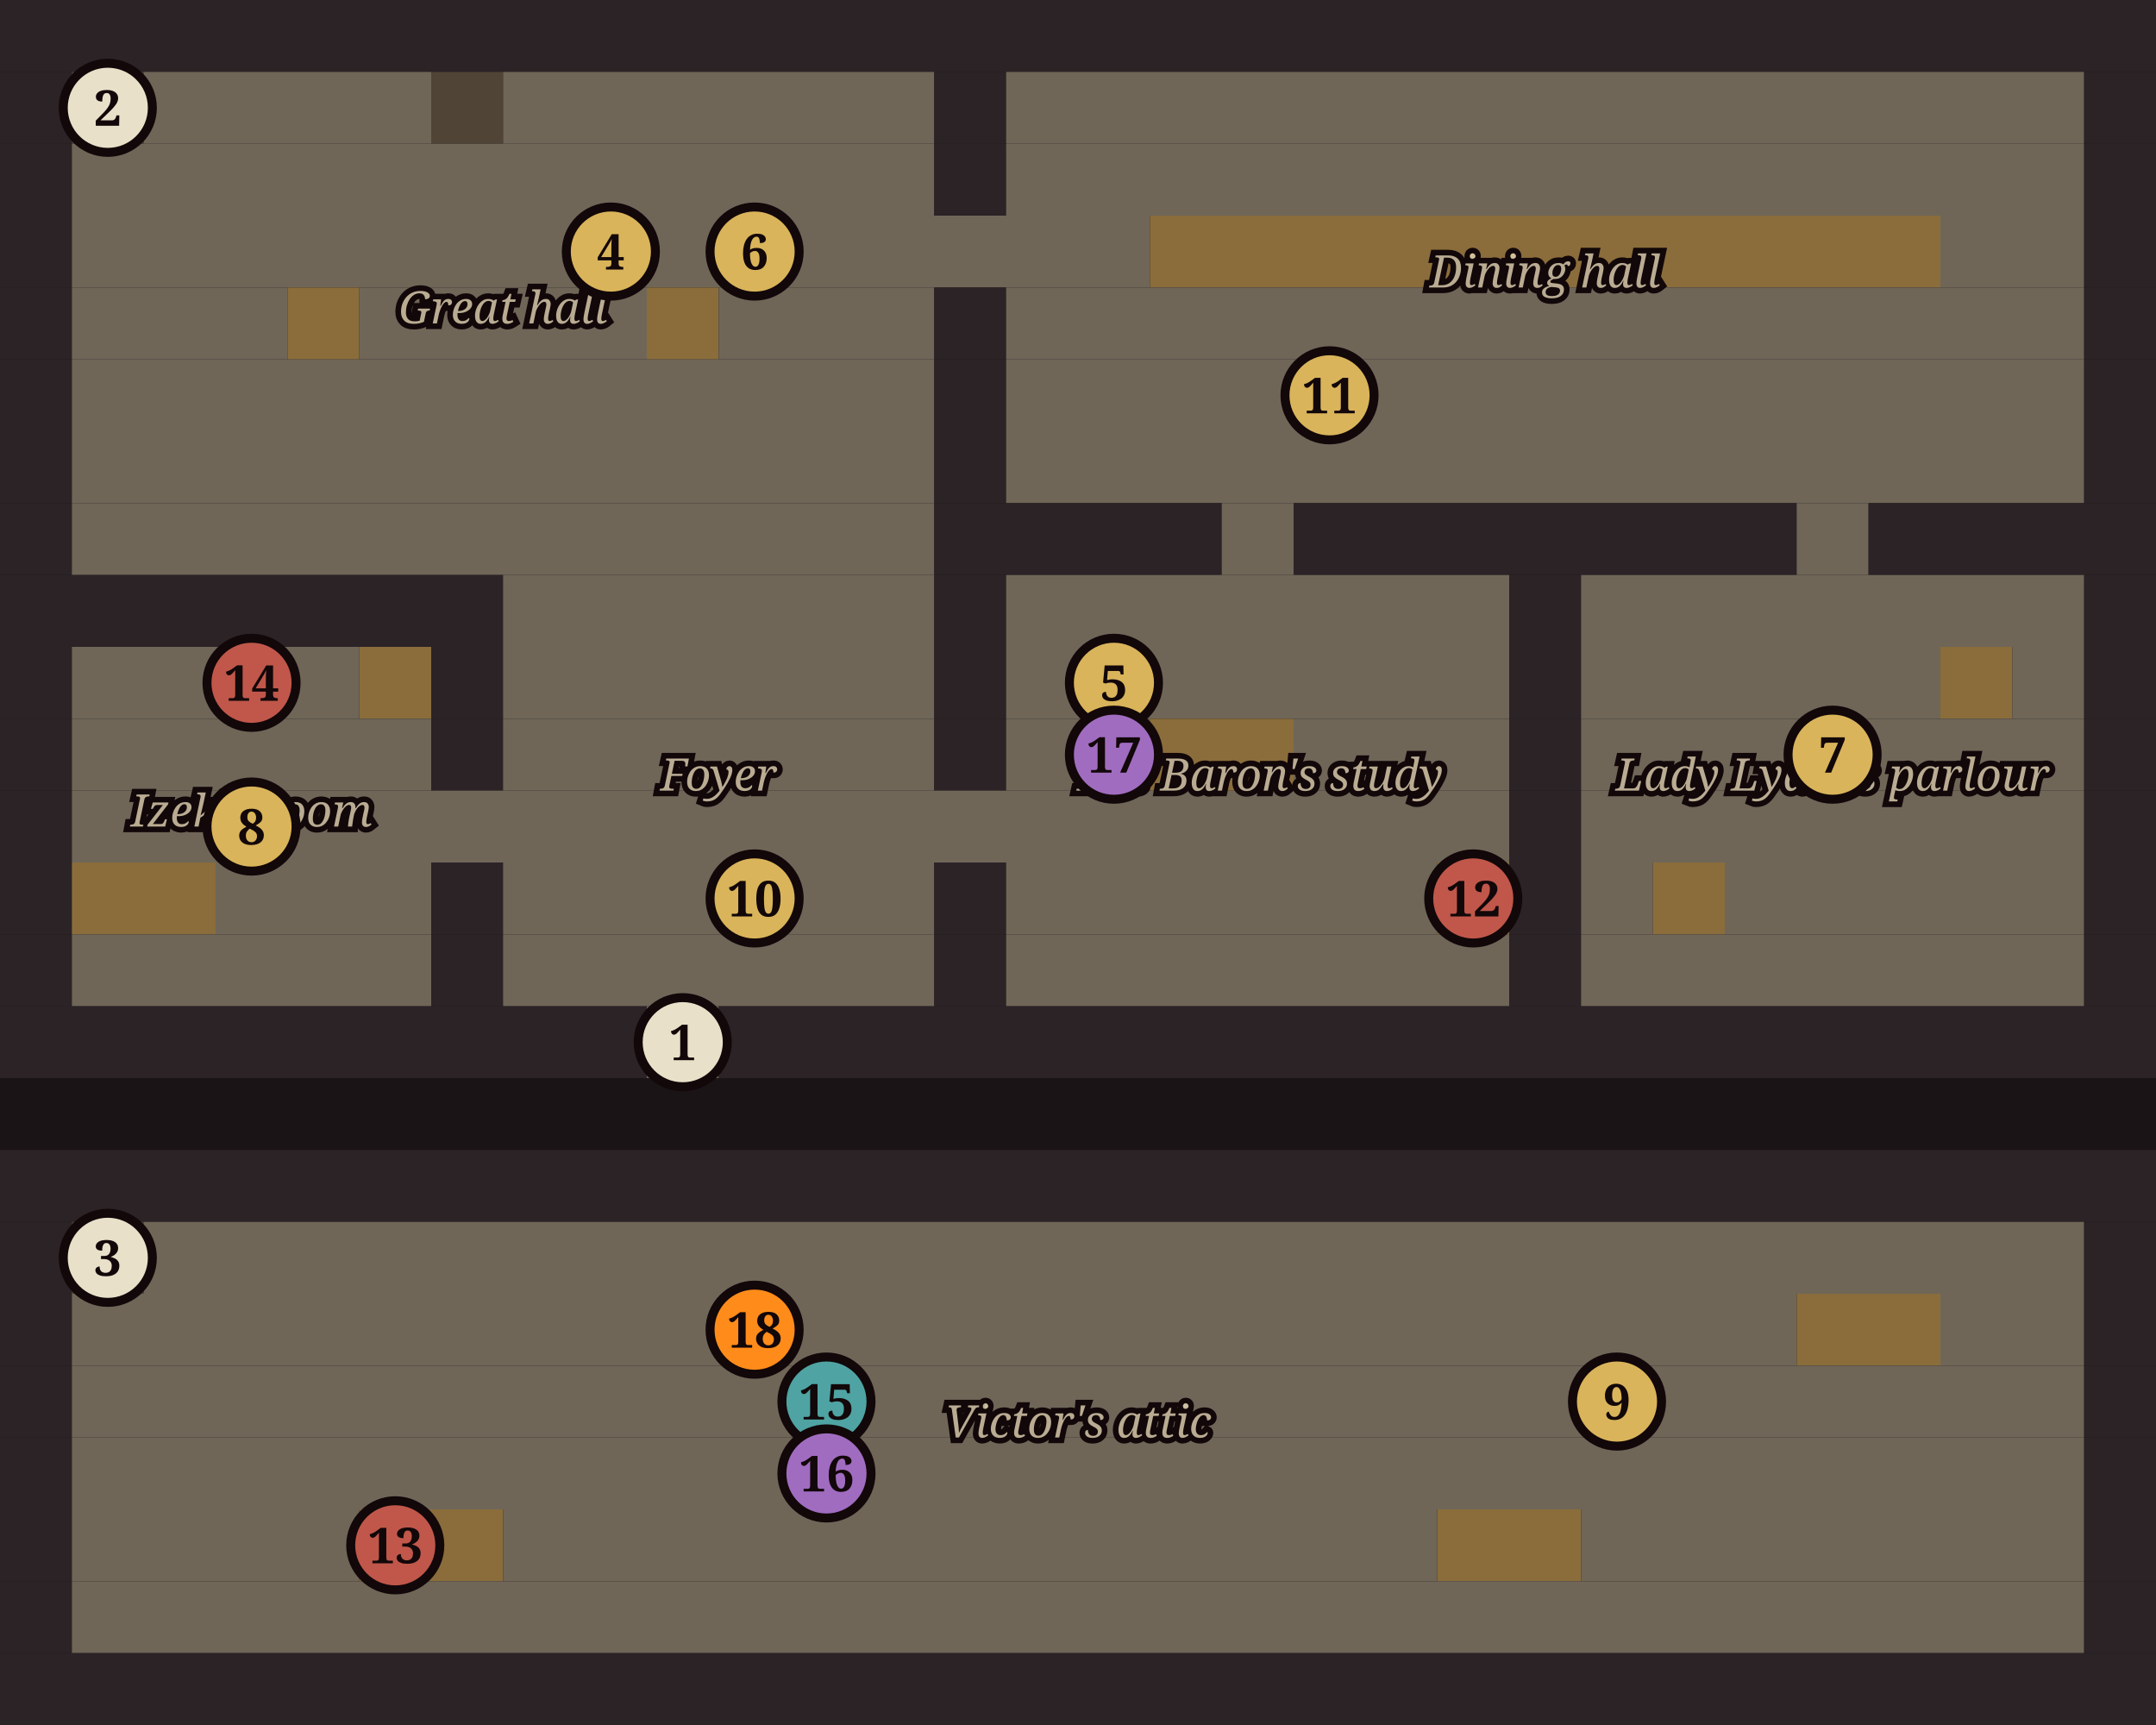
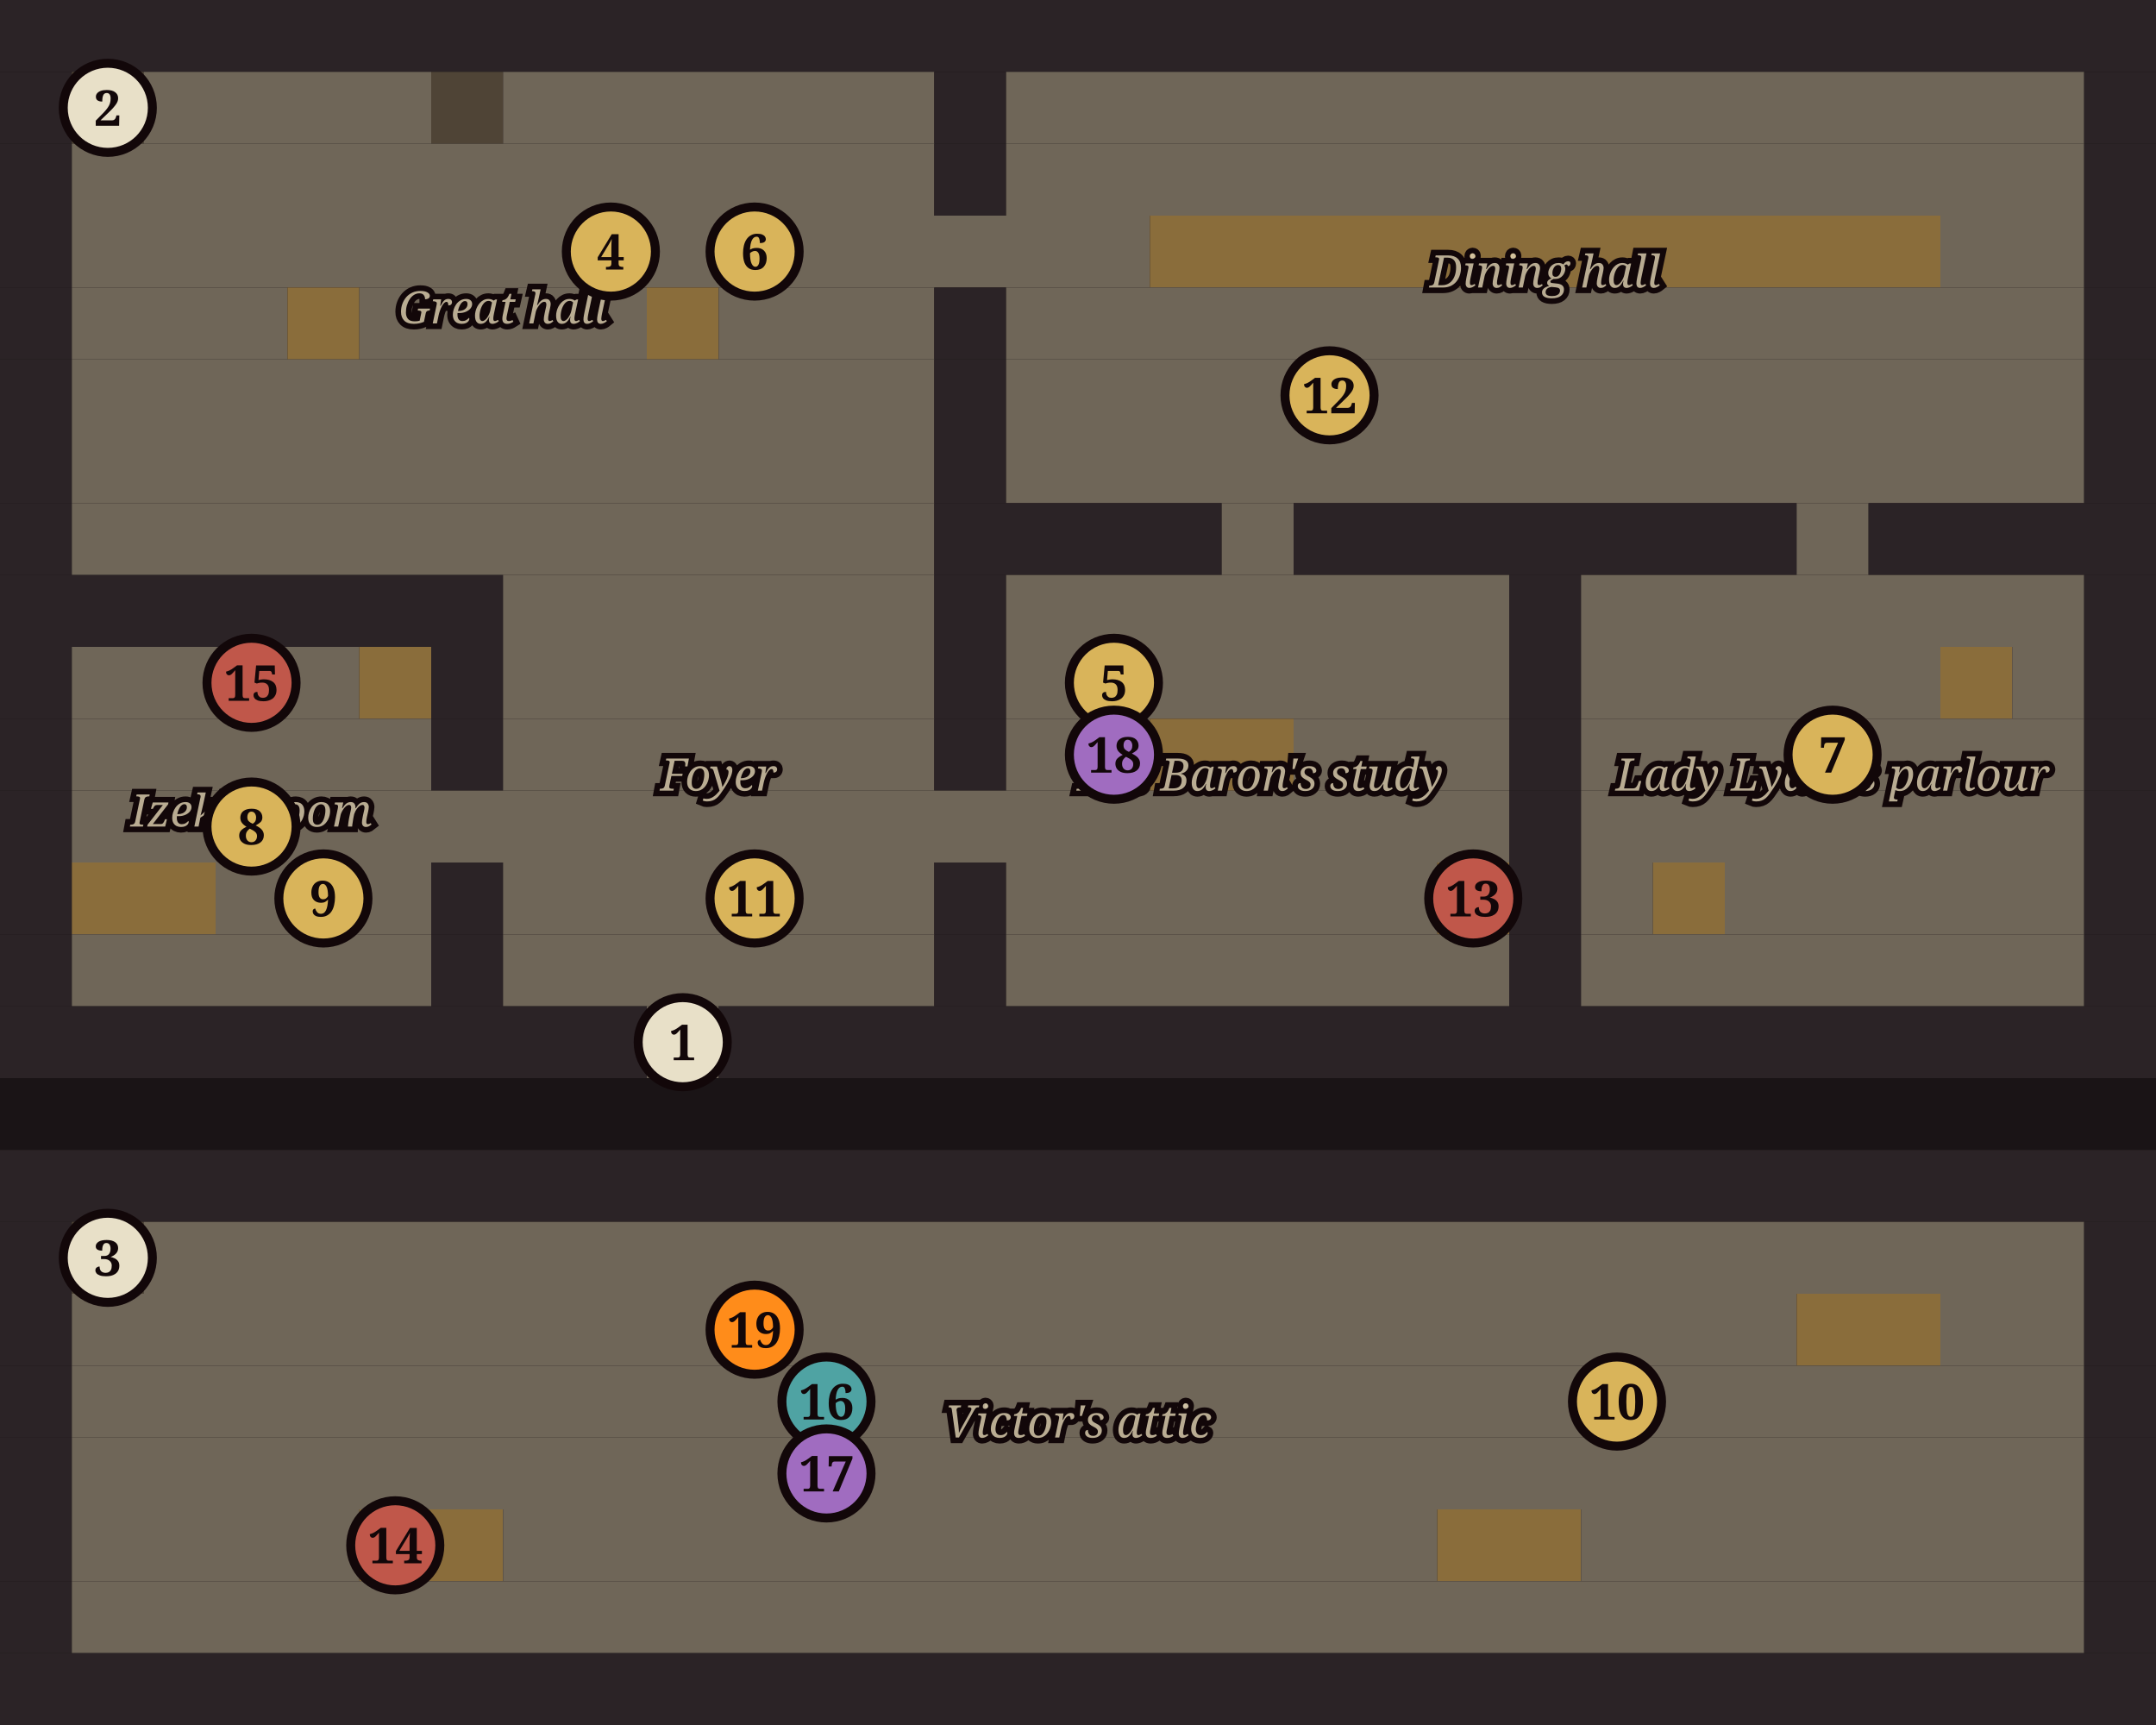
<svg xmlns="http://www.w3.org/2000/svg" viewBox="0 0 480 384" width="480" height="384" font-family="Georgia, serif">
  <rect width="480" height="384" fill="#1a1416" />
  <rect x="0" y="0" width="480" height="16" fill="#2b2326" />
  <rect x="0" y="16" width="16" height="16" fill="#2b2326" />
  <rect x="16" y="16" width="16" height="16" fill="#4f4436" />
  <rect x="32" y="16" width="64" height="16" fill="#6f6658" />
  <rect x="96" y="16" width="16" height="16" fill="#4f4436" />
  <rect x="112" y="16" width="96" height="16" fill="#6f6658" />
  <rect x="208" y="16" width="16" height="16" fill="#2b2326" />
  <rect x="224" y="16" width="240" height="16" fill="#6f6658" />
  <rect x="464" y="16" width="16" height="16" fill="#2b2326" />
  <rect x="0" y="32" width="16" height="16" fill="#2b2326" />
  <rect x="16" y="32" width="192" height="16" fill="#6f6658" />
  <rect x="208" y="32" width="16" height="16" fill="#2b2326" />
  <rect x="224" y="32" width="240" height="16" fill="#6f6658" />
  <rect x="464" y="32" width="16" height="16" fill="#2b2326" />
  <rect x="0" y="48" width="16" height="16" fill="#2b2326" />
  <rect x="16" y="48" width="240" height="16" fill="#6f6658" />
  <rect x="256" y="48" width="176" height="16" fill="#8a6d3b" />
  <rect x="432" y="48" width="32" height="16" fill="#6f6658" />
  <rect x="464" y="48" width="16" height="16" fill="#2b2326" />
  <rect x="0" y="64" width="16" height="16" fill="#2b2326" />
  <rect x="16" y="64" width="48" height="16" fill="#6f6658" />
  <rect x="64" y="64" width="16" height="16" fill="#8a6d3b" />
  <rect x="80" y="64" width="64" height="16" fill="#6f6658" />
  <rect x="144" y="64" width="16" height="16" fill="#8a6d3b" />
  <rect x="160" y="64" width="48" height="16" fill="#6f6658" />
  <rect x="208" y="64" width="16" height="16" fill="#2b2326" />
  <rect x="224" y="64" width="240" height="16" fill="#6f6658" />
  <rect x="464" y="64" width="16" height="16" fill="#2b2326" />
  <rect x="0" y="80" width="16" height="16" fill="#2b2326" />
  <rect x="16" y="80" width="192" height="16" fill="#6f6658" />
  <rect x="208" y="80" width="16" height="16" fill="#2b2326" />
  <rect x="224" y="80" width="240" height="16" fill="#6f6658" />
  <rect x="464" y="80" width="16" height="16" fill="#2b2326" />
  <rect x="0" y="96" width="16" height="16" fill="#2b2326" />
  <rect x="16" y="96" width="192" height="16" fill="#6f6658" />
  <rect x="208" y="96" width="16" height="16" fill="#2b2326" />
  <rect x="224" y="96" width="240" height="16" fill="#6f6658" />
  <rect x="464" y="96" width="16" height="16" fill="#2b2326" />
  <rect x="0" y="112" width="16" height="16" fill="#2b2326" />
  <rect x="16" y="112" width="192" height="16" fill="#6f6658" />
  <rect x="208" y="112" width="64" height="16" fill="#2b2326" />
  <rect x="272" y="112" width="16" height="16" fill="#6f6658" />
  <rect x="288" y="112" width="112" height="16" fill="#2b2326" />
  <rect x="400" y="112" width="16" height="16" fill="#6f6658" />
  <rect x="416" y="112" width="64" height="16" fill="#2b2326" />
  <rect x="0" y="128" width="112" height="16" fill="#2b2326" />
  <rect x="112" y="128" width="96" height="16" fill="#6f6658" />
  <rect x="208" y="128" width="16" height="16" fill="#2b2326" />
  <rect x="224" y="128" width="112" height="16" fill="#6f6658" />
  <rect x="336" y="128" width="16" height="16" fill="#2b2326" />
  <rect x="352" y="128" width="112" height="16" fill="#6f6658" />
  <rect x="464" y="128" width="16" height="16" fill="#2b2326" />
  <rect x="0" y="144" width="16" height="16" fill="#2b2326" />
  <rect x="16" y="144" width="64" height="16" fill="#6f6658" />
  <rect x="80" y="144" width="16" height="16" fill="#8a6d3b" />
  <rect x="96" y="144" width="16" height="16" fill="#2b2326" />
  <rect x="112" y="144" width="96" height="16" fill="#6f6658" />
  <rect x="208" y="144" width="16" height="16" fill="#2b2326" />
  <rect x="224" y="144" width="112" height="16" fill="#6f6658" />
  <rect x="336" y="144" width="16" height="16" fill="#2b2326" />
  <rect x="352" y="144" width="80" height="16" fill="#6f6658" />
  <rect x="432" y="144" width="16" height="16" fill="#8a6d3b" />
  <rect x="448" y="144" width="16" height="16" fill="#6f6658" />
  <rect x="464" y="144" width="16" height="16" fill="#2b2326" />
  <rect x="0" y="160" width="16" height="16" fill="#2b2326" />
  <rect x="16" y="160" width="80" height="16" fill="#6f6658" />
  <rect x="96" y="160" width="16" height="16" fill="#2b2326" />
  <rect x="112" y="160" width="96" height="16" fill="#6f6658" />
  <rect x="208" y="160" width="16" height="16" fill="#2b2326" />
  <rect x="224" y="160" width="32" height="16" fill="#6f6658" />
  <rect x="256" y="160" width="32" height="16" fill="#8a6d3b" />
  <rect x="288" y="160" width="48" height="16" fill="#6f6658" />
  <rect x="336" y="160" width="16" height="16" fill="#2b2326" />
  <rect x="352" y="160" width="112" height="16" fill="#6f6658" />
  <rect x="464" y="160" width="16" height="16" fill="#2b2326" />
  <rect x="0" y="176" width="16" height="16" fill="#2b2326" />
  <rect x="16" y="176" width="320" height="16" fill="#6f6658" />
  <rect x="336" y="176" width="16" height="16" fill="#2b2326" />
  <rect x="352" y="176" width="112" height="16" fill="#6f6658" />
  <rect x="464" y="176" width="16" height="16" fill="#2b2326" />
  <rect x="0" y="192" width="16" height="16" fill="#2b2326" />
  <rect x="16" y="192" width="32" height="16" fill="#8a6d3b" />
  <rect x="48" y="192" width="48" height="16" fill="#6f6658" />
  <rect x="96" y="192" width="16" height="16" fill="#2b2326" />
  <rect x="112" y="192" width="96" height="16" fill="#6f6658" />
  <rect x="208" y="192" width="16" height="16" fill="#2b2326" />
  <rect x="224" y="192" width="96" height="16" fill="#6f6658" />
  <rect x="320" y="192" width="16" height="16" fill="#8a6d3b" />
  <rect x="336" y="192" width="16" height="16" fill="#2b2326" />
  <rect x="352" y="192" width="16" height="16" fill="#6f6658" />
  <rect x="368" y="192" width="16" height="16" fill="#8a6d3b" />
  <rect x="384" y="192" width="80" height="16" fill="#6f6658" />
  <rect x="464" y="192" width="16" height="16" fill="#2b2326" />
  <rect x="0" y="208" width="16" height="16" fill="#2b2326" />
  <rect x="16" y="208" width="80" height="16" fill="#6f6658" />
  <rect x="96" y="208" width="16" height="16" fill="#2b2326" />
  <rect x="112" y="208" width="96" height="16" fill="#6f6658" />
  <rect x="208" y="208" width="16" height="16" fill="#2b2326" />
  <rect x="224" y="208" width="112" height="16" fill="#6f6658" />
  <rect x="336" y="208" width="16" height="16" fill="#2b2326" />
  <rect x="352" y="208" width="112" height="16" fill="#6f6658" />
  <rect x="464" y="208" width="16" height="16" fill="#2b2326" />
  <rect x="0" y="224" width="144" height="16" fill="#2b2326" />
  <rect x="144" y="224" width="16" height="16" fill="#6f6658" />
  <rect x="160" y="224" width="320" height="16" fill="#2b2326" />
  <rect x="0" y="256" width="480" height="16" fill="#2b2326" />
  <rect x="0" y="272" width="16" height="16" fill="#2b2326" />
  <rect x="16" y="272" width="16" height="16" fill="#4f4436" />
  <rect x="32" y="272" width="432" height="16" fill="#6f6658" />
  <rect x="464" y="272" width="16" height="16" fill="#2b2326" />
  <rect x="0" y="288" width="16" height="16" fill="#2b2326" />
  <rect x="16" y="288" width="384" height="16" fill="#6f6658" />
  <rect x="400" y="288" width="32" height="16" fill="#8a6d3b" />
  <rect x="432" y="288" width="32" height="16" fill="#6f6658" />
  <rect x="464" y="288" width="16" height="16" fill="#2b2326" />
  <rect x="0" y="304" width="16" height="16" fill="#2b2326" />
  <rect x="16" y="304" width="448" height="16" fill="#6f6658" />
  <rect x="464" y="304" width="16" height="16" fill="#2b2326" />
  <rect x="0" y="320" width="16" height="16" fill="#2b2326" />
  <rect x="16" y="320" width="448" height="16" fill="#6f6658" />
  <rect x="464" y="320" width="16" height="16" fill="#2b2326" />
  <rect x="0" y="336" width="16" height="16" fill="#2b2326" />
  <rect x="16" y="336" width="64" height="16" fill="#6f6658" />
  <rect x="80" y="336" width="32" height="16" fill="#8a6d3b" />
  <rect x="112" y="336" width="208" height="16" fill="#6f6658" />
  <rect x="320" y="336" width="32" height="16" fill="#8a6d3b" />
  <rect x="352" y="336" width="112" height="16" fill="#6f6658" />
  <rect x="464" y="336" width="16" height="16" fill="#2b2326" />
  <rect x="0" y="352" width="16" height="16" fill="#2b2326" />
  <rect x="16" y="352" width="448" height="16" fill="#6f6658" />
  <rect x="464" y="352" width="16" height="16" fill="#2b2326" />
  <rect x="0" y="368" width="480" height="16" fill="#2b2326" />
  <text x="112.0" y="72.0" font-size="10" text-anchor="middle" fill="#f0e2c0" fill-opacity="0.75" stroke="#120709" stroke-width="2.5" paint-order="stroke" font-style="italic">Great hall</text>
  <text x="160.0" y="176.0" font-size="10" text-anchor="middle" fill="#f0e2c0" fill-opacity="0.75" stroke="#120709" stroke-width="2.5" paint-order="stroke" font-style="italic">Foyer</text>
  <text x="56.0" y="184.0" font-size="10" text-anchor="middle" fill="#f0e2c0" fill-opacity="0.75" stroke="#120709" stroke-width="2.5" paint-order="stroke" font-style="italic">Izek's room</text>
  <text x="344.0" y="64.0" font-size="10" text-anchor="middle" fill="#f0e2c0" fill-opacity="0.75" stroke="#120709" stroke-width="2.5" paint-order="stroke" font-style="italic">Dining hall</text>
  <text x="280.0" y="176.0" font-size="10" text-anchor="middle" fill="#f0e2c0" fill-opacity="0.75" stroke="#120709" stroke-width="2.5" paint-order="stroke" font-style="italic">The Baron's study</text>
  <text x="408.0" y="176.0" font-size="10" text-anchor="middle" fill="#f0e2c0" fill-opacity="0.75" stroke="#120709" stroke-width="2.5" paint-order="stroke" font-style="italic">Lady Lydia's parlour</text>
  <text x="240.0" y="320.0" font-size="10" text-anchor="middle" fill="#f0e2c0" fill-opacity="0.75" stroke="#120709" stroke-width="2.5" paint-order="stroke" font-style="italic">Victor's attic</text>
  <circle cx="152.0" cy="232.0" r="9.92" fill="#e8e0c8" stroke="#120709" stroke-width="2" />
  <text x="152.0" y="236.0" font-size="11" text-anchor="middle" fill="#120709" font-weight="bold">1</text>
  <circle cx="24.0" cy="24.0" r="9.92" fill="#e8e0c8" stroke="#120709" stroke-width="2" />
  <text x="24.0" y="28.0" font-size="11" text-anchor="middle" fill="#120709" font-weight="bold">2</text>
  <circle cx="24.0" cy="280.0" r="9.92" fill="#e8e0c8" stroke="#120709" stroke-width="2" />
  <text x="24.0" y="284.0" font-size="11" text-anchor="middle" fill="#120709" font-weight="bold">3</text>
  <circle cx="136.0" cy="56.0" r="9.92" fill="#d9b45a" stroke="#120709" stroke-width="2" />
  <text x="136.0" y="60.0" font-size="11" text-anchor="middle" fill="#120709" font-weight="bold">4</text>
  <circle cx="248.0" cy="152.0" r="9.92" fill="#d9b45a" stroke="#120709" stroke-width="2" />
  <text x="248.0" y="156.0" font-size="11" text-anchor="middle" fill="#120709" font-weight="bold">5</text>
  <circle cx="168.0" cy="56.0" r="9.92" fill="#d9b45a" stroke="#120709" stroke-width="2" />
  <text x="168.0" y="60.0" font-size="11" text-anchor="middle" fill="#120709" font-weight="bold">6</text>
  <circle cx="408.0" cy="168.0" r="9.92" fill="#d9b45a" stroke="#120709" stroke-width="2" />
  <text x="408.0" y="172.0" font-size="11" text-anchor="middle" fill="#120709" font-weight="bold">7</text>
  <circle cx="56.0" cy="184.0" r="9.92" fill="#d9b45a" stroke="#120709" stroke-width="2" />
  <text x="56.0" y="188.0" font-size="11" text-anchor="middle" fill="#120709" font-weight="bold">8</text>
+   <circle cx="72.0" cy="200.0" r="9.92" fill="#d9b45a" stroke="#120709" stroke-width="2" />
+   <text x="72.0" y="204.0" font-size="11" text-anchor="middle" fill="#120709" font-weight="bold">9</text>
  <circle cx="360.0" cy="312.0" r="9.92" fill="#d9b45a" stroke="#120709" stroke-width="2" />
-   <text x="360.0" y="316.0" font-size="11" text-anchor="middle" fill="#120709" font-weight="bold">9</text>
+   <text x="360.0" y="316.0" font-size="11" text-anchor="middle" fill="#120709" font-weight="bold">10</text>
  <circle cx="168.0" cy="200.0" r="9.92" fill="#d9b45a" stroke="#120709" stroke-width="2" />
-   <text x="168.0" y="204.0" font-size="11" text-anchor="middle" fill="#120709" font-weight="bold">10</text>
+   <text x="168.0" y="204.0" font-size="11" text-anchor="middle" fill="#120709" font-weight="bold">11</text>
  <circle cx="296.0" cy="88.0" r="9.92" fill="#d9b45a" stroke="#120709" stroke-width="2" />
-   <text x="296.0" y="92.0" font-size="11" text-anchor="middle" fill="#120709" font-weight="bold">11</text>
+   <text x="296.0" y="92.0" font-size="11" text-anchor="middle" fill="#120709" font-weight="bold">12</text>
  <circle cx="328.0" cy="200.0" r="9.92" fill="#c0574a" stroke="#120709" stroke-width="2" />
-   <text x="328.0" y="204.0" font-size="11" text-anchor="middle" fill="#120709" font-weight="bold">12</text>
+   <text x="328.0" y="204.0" font-size="11" text-anchor="middle" fill="#120709" font-weight="bold">13</text>
  <circle cx="88.0" cy="344.0" r="9.92" fill="#c0574a" stroke="#120709" stroke-width="2" />
-   <text x="88.0" y="348.0" font-size="11" text-anchor="middle" fill="#120709" font-weight="bold">13</text>
+   <text x="88.0" y="348.0" font-size="11" text-anchor="middle" fill="#120709" font-weight="bold">14</text>
  <circle cx="56.0" cy="152.0" r="9.92" fill="#c0574a" stroke="#120709" stroke-width="2" />
-   <text x="56.0" y="156.0" font-size="11" text-anchor="middle" fill="#120709" font-weight="bold">14</text>
+   <text x="56.0" y="156.0" font-size="11" text-anchor="middle" fill="#120709" font-weight="bold">15</text>
  <circle cx="184.0" cy="312.0" r="9.92" fill="#4fa3a3" stroke="#120709" stroke-width="2" />
-   <text x="184.0" y="316.0" font-size="11" text-anchor="middle" fill="#120709" font-weight="bold">15</text>
+   <text x="184.0" y="316.0" font-size="11" text-anchor="middle" fill="#120709" font-weight="bold">16</text>
  <circle cx="184.0" cy="328.0" r="9.92" fill="#a06cc0" stroke="#120709" stroke-width="2" />
-   <text x="184.0" y="332.0" font-size="11" text-anchor="middle" fill="#120709" font-weight="bold">16</text>
+   <text x="184.0" y="332.0" font-size="11" text-anchor="middle" fill="#120709" font-weight="bold">17</text>
  <circle cx="248.0" cy="168.0" r="9.92" fill="#a06cc0" stroke="#120709" stroke-width="2" />
-   <text x="248.0" y="172.0" font-size="11" text-anchor="middle" fill="#120709" font-weight="bold">17</text>
+   <text x="248.0" y="172.0" font-size="11" text-anchor="middle" fill="#120709" font-weight="bold">18</text>
  <circle cx="168.0" cy="296.0" r="9.92" fill="#ff8c1a" stroke="#120709" stroke-width="2" />
-   <text x="168.0" y="300.0" font-size="11" text-anchor="middle" fill="#120709" font-weight="bold">18</text>
+   <text x="168.0" y="300.0" font-size="11" text-anchor="middle" fill="#120709" font-weight="bold">19</text>
</svg>
